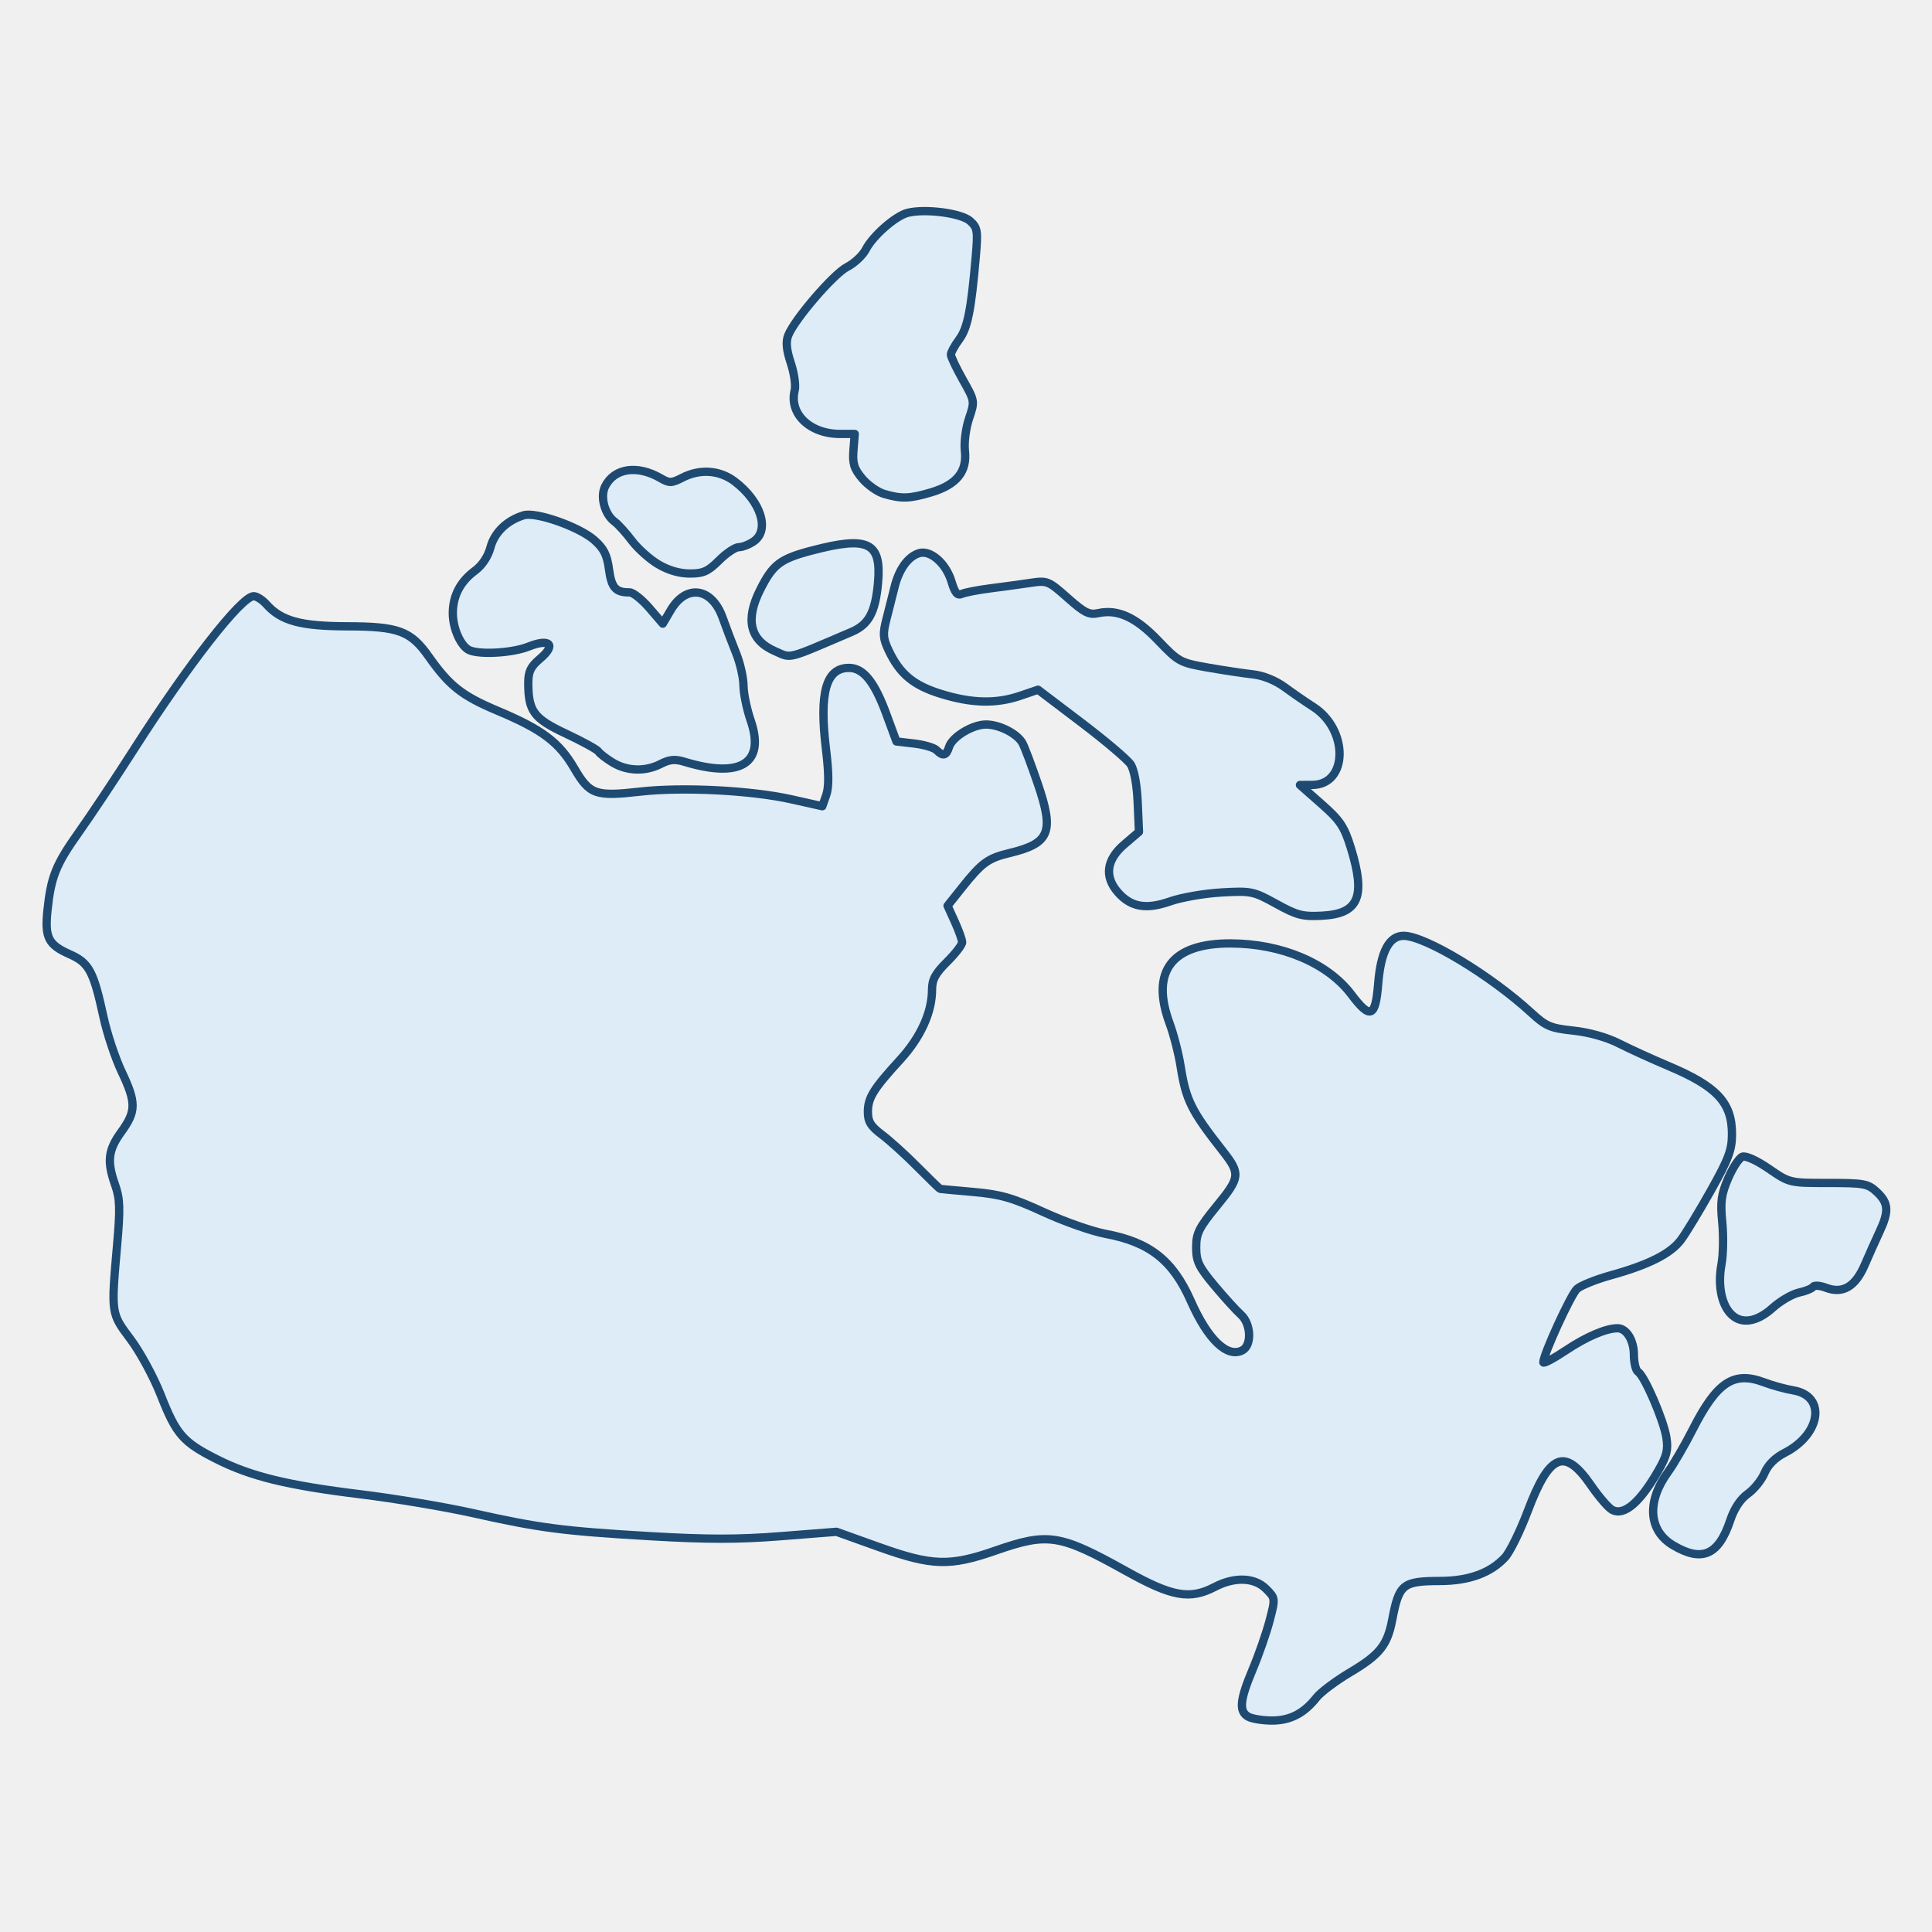
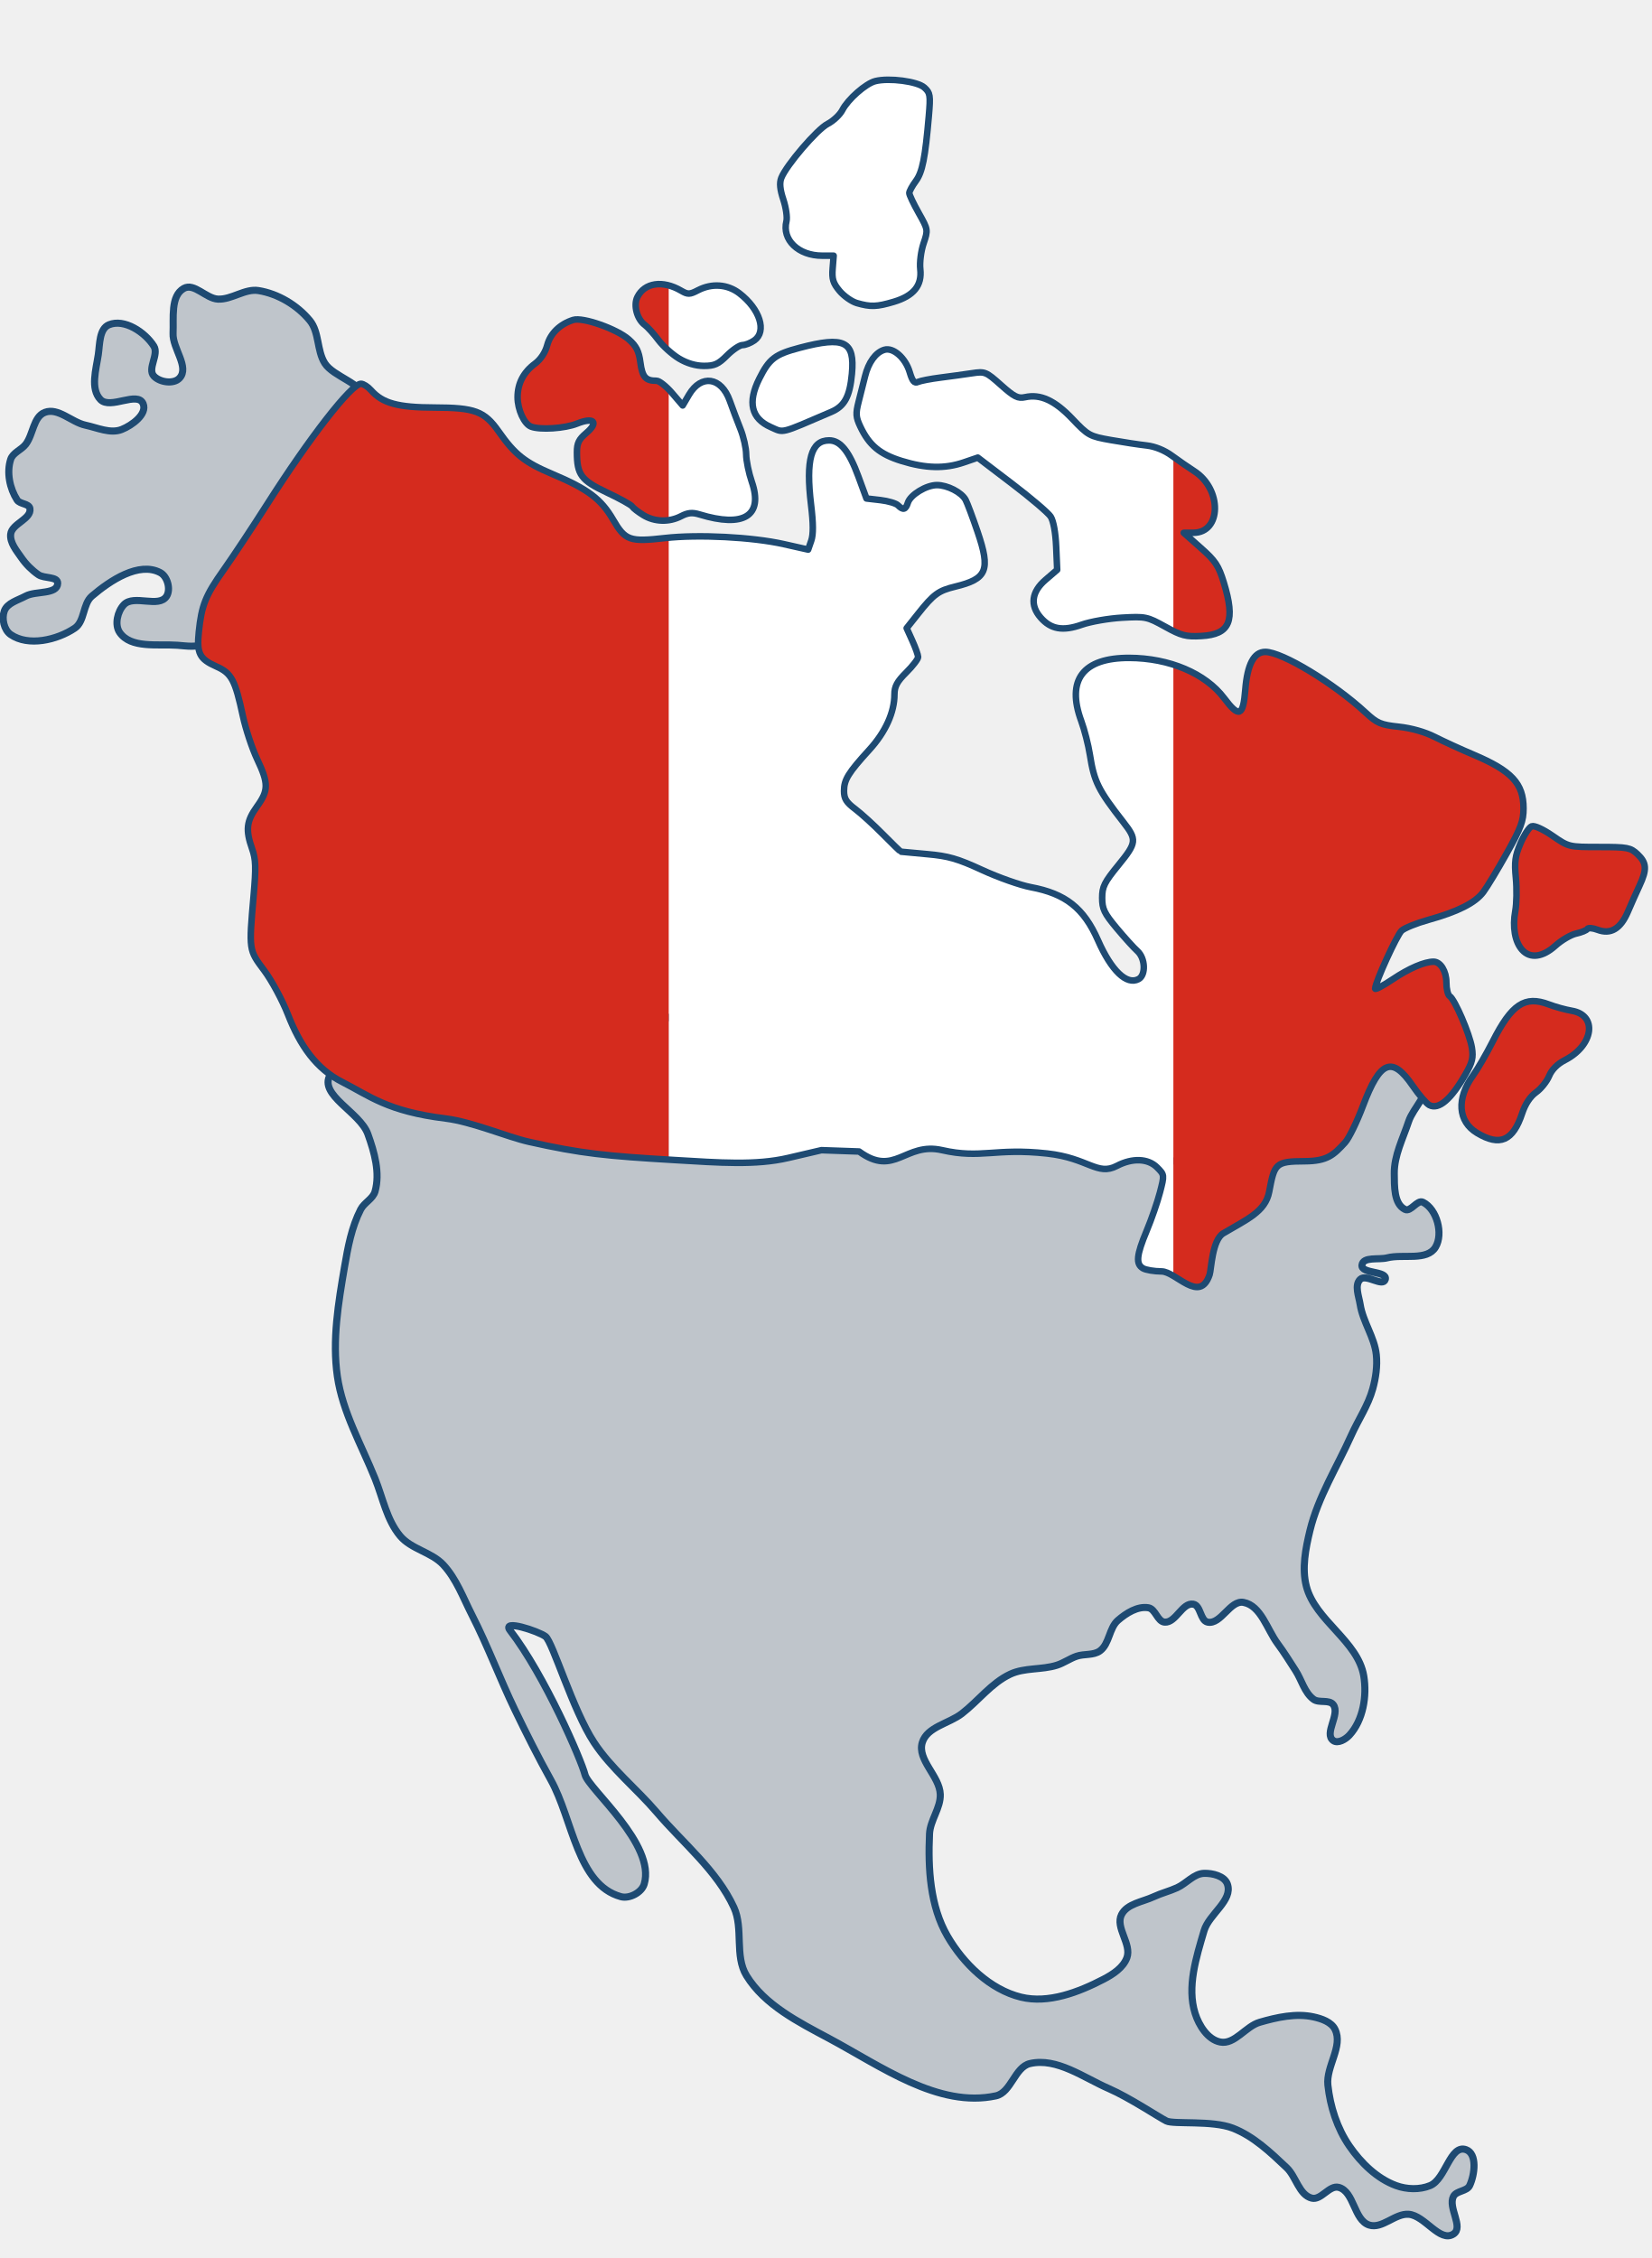
- <svg xmlns="http://www.w3.org/2000/svg" version="1.1" id="canada-contour" width="512" height="512" viewBox="0 0 512 512">
-   <g id="canada-landmasses" fill="#DDECF7" stroke="#1E4A72" stroke-width="2.2" stroke-linejoin="round" stroke-linecap="round">
-     <path id="landmass-1" d="M 330.75,454.92 C 328.274,453.478 328.564,450.5 331.971,442.391 C 333.605,438.501 335.632,432.671 336.475,429.436 C 338.003,423.566 338.001,423.547 335.498,421.043 C 332.468,418.013 327.177,417.815 321.959,420.537 C 315.325,423.996 310.657,423.171 298.476,416.385 C 280.826,406.551 277.752,406.07 263.752,410.95 C 251.703,415.151 246.958,415 232.918,409.971 L 221.671,405.942 L 206.893,407.106 C 195.646,407.993 187.384,407.993 172.308,407.106 C 149.078,405.74 143.027,404.952 125.253,400.979 C 117.968,399.351 104.687,397.124 95.742,396.03 C 76.127,393.63 66.479,391.278 57.364,386.671 C 48.468,382.175 46.712,380.158 42.616,369.725 C 40.745,364.959 37.141,358.302 34.607,354.931 C 29.404,348.009 29.432,348.206 31.035,329.945 C 31.883,320.277 31.8,317.683 30.524,314.069 C 28.29,307.737 28.63,304.811 32.167,299.929 C 36.105,294.491 36.115,292.177 32.234,284.0 C 30.537,280.425 28.37,273.9 27.419,269.5 C 24.794,257.365 23.604,255.155 18.468,252.883 C 12.797,250.374 11.828,248.469 12.576,241.291 C 13.51,232.328 14.797,229.123 20.929,220.5 C 24.058,216.1 30.641,206.204 35.559,198.508 C 49.973,175.952 64.008,158.0 67.23,158.0 C 68.033,158.0 69.547,158.964 70.595,160.141 C 74.515,164.547 79.673,165.954 92.0,165.98 C 105.61,166.007 108.821,167.198 113.623,174.0 C 119.118,181.784 122.424,184.389 131.817,188.34 C 143.712,193.342 148.124,196.653 152.207,203.64 C 156.272,210.597 157.79,211.131 169.671,209.783 C 180.853,208.515 199.084,209.444 209.711,211.823 L 217.922,213.661 L 218.963,210.677 C 219.69,208.591 219.671,204.956 218.899,198.606 C 217.063,183.512 218.896,177.0 224.981,177.0 C 228.772,177.0 231.708,180.609 234.852,189.138 L 237.567,196.5 L 242.279,197.045 C 244.871,197.345 247.533,198.133 248.195,198.795 C 249.916,200.516 250.772,200.294 251.522,197.931 C 252.372,195.252 257.722,192.009 261.3,192.004 C 264.858,191.999 269.634,194.447 270.982,196.966 C 271.554,198.036 273.374,202.869 275.025,207.706 C 279.424,220.589 278.237,223.486 267.5,226.076 C 261.803,227.45 260.217,228.609 254.912,235.268 L 251.114,240.036 L 253.035,244.268 C 254.092,246.596 254.966,249.045 254.978,249.711 C 254.99,250.378 253.2,252.705 251,254.883 C 247.894,257.958 247,259.603 247,262.243 C 247,268.269 243.995,274.889 238.566,280.82 C 231.426,288.621 230,290.928 230,294.68 C 230,297.248 230.768,298.49 233.728,300.707 C 235.778,302.243 240.017,306.087 243.148,309.25 C 246.279,312.412 248.989,315.032 249.171,315.071 C 249.352,315.11 253.35,315.48 258.056,315.893 C 265.167,316.517 268.293,317.416 276.556,321.212 C 282.025,323.724 289.414,326.321 292.975,326.984 C 304.684,329.163 310.809,333.988 315.589,344.798 C 320.115,355.032 325.254,359.94 329.25,357.847 C 331.793,356.514 331.555,350.804 328.857,348.405 C 327.679,347.357 324.529,343.889 321.857,340.698 C 317.692,335.723 317.0,334.28 317.0,330.575 C 317.0,326.815 317.717,325.379 322.53,319.508 C 328.641,312.053 328.754,311.035 324.134,305.139 C 315.674,294.345 314.296,291.583 312.875,282.586 C 312.347,279.239 311.033,274.121 309.957,271.212 C 304.847,257.406 310.514,249.972 326.116,250.015 C 339.605,250.052 351.83,255.212 358.099,263.515 C 363.153,270.208 364.512,269.671 365.232,260.695 C 365.914,252.198 368.143,248 371.972,248 C 377.657,248 395.05,258.487 405.828,268.413 C 409.693,271.972 410.885,272.477 416.968,273.127 C 421.169,273.576 425.813,274.885 429.084,276.543 C 432.002,278.021 437.877,280.702 442.14,282.5 C 454.999,287.923 458.982,292.179 458.993,300.507 C 458.999,304.738 458.132,307.062 453.396,315.507 C 450.314,321.003 446.738,326.902 445.448,328.616 C 442.701,332.266 436.897,335.19 426.899,337.961 C 422.945,339.057 418.9,340.685 417.911,341.58 C 416.303,343.036 409,358.97 409,361.024 C 409,361.477 411.685,360.055 414.966,357.864 C 420.412,354.227 425.618,352.0 428.672,352.0 C 431.028,352.0 433.0,355.195 433.0,359.012 C 433.0,361.141 433.506,363.195 434.124,363.577 C 435.822,364.626 440.865,376.304 441.597,380.882 C 442.125,384.186 441.745,385.776 439.485,389.706 C 434.568,398.259 430.386,401.812 427.225,400.12 C 426.249,399.598 423.73,396.674 421.628,393.622 C 414.687,383.544 410.632,385.188 404.887,400.407 C 402.866,405.764 400.151,411.298 398.856,412.705 C 395.031,416.859 389.298,418.954 381.684,418.978 C 371.71,419.01 370.762,419.775 368.958,429.244 C 367.672,435.992 365.647,438.526 357.828,443.172 C 354.037,445.424 350.017,448.434 348.895,449.861 C 345.566,454.093 341.87,455.989 337,455.963 C 334.525,455.95 331.712,455.481 330.75,454.92 L 330.75,454.92" />
-     <path id="landmass-2" d="M 443.327,409.48 C 436.878,405.614 436.353,397.954 442.003,390.155 C 443.531,388.045 446.476,382.985 448.547,378.91 C 454.999,366.214 459.434,363.282 467.547,366.347 C 469.721,367.169 473.182,368.121 475.238,368.463 C 484.04,369.93 482.614,380.095 472.912,385.045 C 470.41,386.321 468.513,388.23 467.619,390.368 C 466.853,392.202 464.859,394.676 463.189,395.866 C 461.243,397.251 459.575,399.763 458.548,402.855 C 455.452,412.176 451.033,414.099 443.327,409.48 L 443.327,409.48" />
-     <path id="landmass-3" d="M 458.537,348.041 C 456.108,345.357 455.222,340.375 456.219,335.0 C 456.677,332.525 456.766,327.549 456.416,323.942 C 455.885,318.468 456.144,316.537 457.982,312.263 C 459.194,309.447 460.882,306.875 461.735,306.548 C 462.644,306.199 465.552,307.514 468.765,309.727 C 474.233,313.492 474.267,313.5 484.54,313.5 C 494.059,313.5 495.03,313.683 497.418,315.924 C 500.497,318.816 500.639,321.005 498.096,326.434 C 497.048,328.67 495.275,332.635 494.154,335.245 C 491.695,340.972 488.35,342.948 483.934,341.281 C 482.325,340.674 480.777,340.553 480.493,341.012 C 480.209,341.471 478.52,342.162 476.739,342.548 C 474.957,342.935 471.811,344.769 469.747,346.625 C 465.43,350.507 461.247,351.036 458.537,348.041 L 458.537,348.041" />
-     <path id="landmass-4" d="M 338.214,239.521 C 332.171,236.186 331.611,236.069 323.714,236.511 C 319.196,236.764 313.071,237.827 310.102,238.873 C 303.734,241.117 299.707,240.416 296.25,236.462 C 292.62,232.31 293.211,227.831 297.92,223.8 L 301.84,220.445 L 301.501,212.67 C 301.293,207.916 300.569,203.992 299.639,202.572 C 298.802,201.294 292.936,196.318 286.604,191.515 L 275.092,182.781 L 270.368,184.39 C 263.985,186.565 257.554,186.415 249.414,183.901 C 242.072,181.633 238.492,178.663 235.501,172.36 C 233.994,169.185 233.91,168 234.918,164.077 C 235.565,161.56 236.54,157.7 237.086,155.5 C 238.258,150.78 240.685,147.456 243.593,146.589 C 246.596,145.693 250.711,149.304 252.147,154.095 C 253.064,157.156 253.708,157.919 254.921,157.379 C 255.789,156.992 259.2,156.333 262.5,155.915 C 265.8,155.497 270.566,154.844 273.09,154.465 C 277.522,153.8 277.862,153.937 282.939,158.446 C 287.373,162.384 288.641,163.018 291.033,162.493 C 296.197,161.359 301.037,163.571 306.949,169.766 C 312.295,175.369 312.777,175.632 320.0,176.897 C 324.125,177.619 329.525,178.434 332.0,178.708 C 334.804,179.018 338.008,180.311 340.5,182.137 C 342.7,183.749 346.075,186.074 348.0,187.304 C 357.458,193.346 357.281,207.973 347.75,208.014 L 344.5,208.028 L 350.23,213.079 C 355.161,217.426 356.242,219.043 357.98,224.671 C 361.99,237.652 360.097,242.145 350.399,242.67 C 345.217,242.951 343.736,242.568 338.214,239.521 L 338.214,239.521" />
-     <path id="landmass-5" d="M 162.359,202.077 C 160.632,201.024 158.945,199.719 158.61,199.178 C 158.275,198.637 154.424,196.515 150.052,194.463 C 141.409,190.407 140.0,188.511 140.0,180.94 C 140.0,177.949 140.645,176.635 143.144,174.533 C 147.487,170.878 145.736,169.088 140.045,171.365 C 135.957,173.001 127.592,173.548 124.545,172.379 C 122.212,171.484 120.0,166.676 120.0,162.5 C 120.0,157.913 121.986,154.103 125.864,151.248 C 127.77,149.846 129.325,147.507 129.987,145.048 C 131.055,141.081 134.298,137.946 138.772,136.557 C 141.974,135.562 153.455,139.582 157.463,143.102 C 160.032,145.357 160.88,147.04 161.391,150.89 C 162.037,155.758 163.162,157.019 166.832,156.985 C 167.749,156.976 170.107,158.837 172.071,161.12 L 175.642,165.271 L 177.768,161.668 C 181.872,154.712 188.656,155.705 191.5,163.678 C 192.446,166.33 194.07,170.608 195.11,173.185 C 196.149,175.762 197.015,179.587 197.033,181.685 C 197.051,183.783 197.904,187.929 198.929,190.898 C 202.869,202.308 196.259,206.42 181.311,201.858 C 178.886,201.118 177.401,201.258 175.111,202.443 C 171.057,204.539 166.167,204.399 162.359,202.077 L 162.359,202.077" />
-     <path id="landmass-6" d="M 205.378,172.563 C 198.742,169.675 197.44,164.271 201.454,156.279 C 204.828,149.562 206.755,148.098 215.119,145.902 C 230.165,141.952 233.69,143.705 232.67,154.627 C 231.954,162.299 230.201,165.524 225.701,167.446 C 208.094,174.968 209.874,174.52 205.378,172.563" />
-     <path id="landmass-7" d="M 174.388,149.516 C 172.127,148.161 168.997,145.353 167.434,143.276 C 165.87,141.199 163.829,138.945 162.898,138.266 C 160.244,136.329 158.983,131.666 160.365,128.895 C 162.787,124.037 168.899,123.137 175.079,126.73 C 177.386,128.071 177.985,128.059 180.779,126.614 C 185.489,124.178 190.727,124.554 194.741,127.616 C 201.666,132.898 204.066,140.44 199.777,143.443 C 198.555,144.299 196.77,145.0 195.811,145.0 C 194.852,145.0 192.492,146.575 190.567,148.5 C 187.651,151.416 186.352,151.998 182.783,151.991 C 180.023,151.985 177.038,151.105 174.388,149.516" />
-     <path id="landmass-8" d="M 234.333,130.903 C 232.591,130.398 229.965,128.558 228.496,126.813 C 226.322,124.229 225.891,122.841 226.171,119.321 L 226.514,115.0 L 222.658,115.0 C 214.609,115.0 209.044,109.657 210.607,103.43 C 210.929,102.146 210.46,98.891 209.565,96.196 C 208.415,92.733 208.212,90.591 208.875,88.898 C 210.539,84.641 220.909,72.59 224.488,70.754 C 226.4,69.773 228.624,67.694 229.431,66.134 C 231.329,62.463 237.337,57.205 240.555,56.397 C 245.201,55.231 254.772,56.484 257.082,58.561 C 259.054,60.334 259.183,61.14 258.591,68 C 257.361,82.232 256.419,86.942 254.199,89.945 C 252.99,91.581 252.0,93.394 252.0,93.975 C 252.0,94.555 253.431,97.567 255.181,100.667 C 258.346,106.275 258.354,106.325 256.809,110.901 C 255.946,113.455 255.458,117.284 255.71,119.511 C 256.332,124.999 253.493,128.479 246.764,130.478 C 241.057,132.172 238.965,132.244 234.333,130.903 L 234.333,130.903" />
+ <svg xmlns="http://www.w3.org/2000/svg" version="1.1" id="canada-contour" width="512" height="700" viewBox="0 0 512 700" xml:space="preserve">
+   <defs id="defs8">
+     <clipPath id="canada-clip" clipPathUnits="userSpaceOnUse">
+       <use href="#landmass-1" id="use1" />
+       <use href="#landmass-2" id="use2" />
+       <use href="#landmass-3" id="use3" />
+       <use href="#landmass-4" id="use4" />
+       <use href="#landmass-5" id="use5" />
+       <use href="#landmass-6" id="use6" />
+       <use href="#landmass-7" id="use7" />
+       <use href="#landmass-8" id="use8" />
+     </clipPath>
+   </defs>
+   <g id="layer1" transform="matrix(0.9199025,0,0,0.9235058,50.06234,-26.93558)">
+     <path style="display:inline;fill:#bfc5cb;stroke:#1e4a72;stroke-width:2.387" d="m 68.703,163.286 c -0.612,-5.375 -10.791,-7.612 -13.681,-12.193 -2.706,-4.289 -1.804,-10.436 -5.04,-14.344 -4.243,-5.124 -10.698,-8.981 -17.281,-10.041 -4.6,-0.741 -9.026,3.09 -13.681,2.869 -4.019,-0.191 -8.023,-5.567 -11.52,-3.586 -4.504,2.551 -3.362,9.906 -3.6,15.062 -0.234,5.066 5.653,11.372 2.16,15.062 -1.983,2.095 -6.683,1.401 -8.64,-0.717 -2.275,-2.463 1.794,-7.211 0,-10.041 -2.98,-4.702 -9.961,-9.295 -15.121,-7.172 -3.298,1.357 -3.075,6.526 -3.6,10.041 -0.743,4.971 -2.754,11.416 0.72,15.062 3.321,3.485 12.575,-3.013 14.401,1.434 1.419,3.457 -3.718,7.223 -7.2,8.607 -3.816,1.516 -8.224,-0.575 -12.24,-1.434 -4.676,-1 -9.209,-5.991 -13.681,-4.303 -3.926,1.482 -3.896,7.462 -6.48,10.758 -1.462,1.865 -4.305,2.77 -5.04,5.021 -1.428,4.373 -0.33,9.755 2.16,13.627 0.934,1.452 4.028,1.17 4.32,2.869 0.608,3.535 -6.091,5.042 -6.48,8.607 -0.314,2.872 1.948,5.515 3.6,7.889 1.547,2.223 3.522,4.206 5.76,5.738 1.949,1.333 6.525,0.515 6.48,2.869 -0.073,3.862 -7.389,2.466 -10.8,4.303 -2.577,1.388 -6.204,2.276 -7.2,5.021 -0.93,2.563 -0.095,6.345 2.16,7.889 5.962,4.084 15.589,1.86 21.601,-2.152 3.39,-2.262 2.655,-8.122 5.76,-10.758 6.18,-5.248 15.863,-11.673 23.041,-7.889 2.419,1.275 3.599,5.571 2.16,7.889 -2.574,4.148 -11.017,-0.655 -14.401,2.869 -2.182,2.273 -3.222,6.728 -1.44,9.324 3.747,5.458 12.819,3.835 19.441,4.303 3.121,0.221 6.683,0.896 9.36,-0.717 27.862,-16.791 57.674,-49.532 54.002,-81.763 z" id="path1" />
+     <path style="fill:#bfc5cb;stroke:#1e4a72;stroke-width:2.387" d="m 56.845,389.975 c -4.008,6.763 10.028,12.488 12.699,19.878 2.202,6.092 4.185,13.044 2.419,19.275 -0.701,2.475 -3.658,3.736 -4.838,6.024 -3.061,5.937 -4.31,12.697 -5.442,19.275 -2.083,12.098 -4.184,24.596 -2.419,36.743 1.754,12.071 8.127,23.02 12.699,34.334 2.629,6.506 3.943,13.9 8.466,19.275 3.735,4.439 10.546,5.404 14.513,9.638 4.436,4.733 6.719,11.099 9.675,16.866 5.334,10.404 9.417,21.403 14.513,31.925 3.839,7.926 7.803,15.799 12.094,23.492 7.421,13.304 8.851,35.119 23.584,39.153 2.87,0.786 7.009,-1.376 7.861,-4.216 4.004,-13.342 -18.746,-31.925 -19.955,-36.743 -1.209,-4.819 -13.486,-33.241 -25.251,-48.438 -2.965,-3.829 9.529,0.25 11.947,2.057 2.419,1.807 9.157,24.644 16.327,35.539 5.791,8.799 14.308,15.489 21.165,23.492 8.931,10.423 20.244,19.479 26.003,31.925 3.26,7.046 0.154,16.28 4.233,22.889 6.102,9.886 17.542,15.611 27.817,21.082 17.483,9.309 36.863,23.459 56.238,19.275 5.156,-1.113 6.347,-9.669 11.489,-10.842 9.072,-2.07 18.072,4.736 26.607,8.433 6.787,2.94 16.932,9.638 19.351,10.842 2.419,1.205 15.381,-0.294 22.374,2.409 6.991,2.703 12.692,8.12 18.141,13.252 3.226,3.038 4.166,9.143 8.466,10.24 3.155,0.805 5.919,-4.432 9.071,-3.614 5.27,1.368 5.097,10.984 10.28,12.649 4.375,1.405 8.72,-3.953 13.304,-3.614 5.49,0.406 10.507,9.623 15.118,6.626 3.545,-2.304 -1.997,-8.932 0,-12.649 1.029,-1.915 4.511,-1.651 5.442,-3.614 1.731,-3.649 2.606,-10.69 -1.209,-12.047 -5.369,-1.909 -6.827,9.874 -12.094,12.047 -3.538,1.46 -7.893,1.312 -11.489,0 -6.446,-2.352 -11.824,-7.623 -15.722,-13.252 -4.127,-5.959 -6.491,-13.281 -7.257,-20.48 -0.663,-6.241 5.2,-13.042 2.419,-18.673 -1.236,-2.503 -4.52,-3.624 -7.257,-4.216 -5.938,-1.287 -12.304,0.124 -18.141,1.807 -4.763,1.373 -8.439,7.579 -13.304,6.626 -4.205,-0.824 -7.178,-5.566 -8.466,-9.638 -2.803,-8.861 0.393,-18.795 3.024,-27.708 1.653,-5.6 9.801,-10.154 7.861,-15.661 -0.955,-2.713 -4.976,-3.697 -7.861,-3.614 -3.425,0.098 -5.954,3.4 -9.071,4.819 -2.554,1.162 -5.318,1.828 -7.861,3.012 -3.76,1.75 -9.006,2.337 -10.885,6.024 -2.207,4.33 3.488,9.895 1.814,14.456 -1.225,3.336 -4.698,5.589 -7.861,7.228 -8.418,4.362 -18.598,8.262 -27.817,6.024 -10.431,-2.533 -19.402,-11.232 -24.793,-20.48 -5.857,-10.048 -6.587,-22.727 -6.047,-34.334 0.213,-4.574 3.779,-8.676 3.628,-13.252 -0.203,-6.156 -7.904,-11.593 -6.047,-17.468 1.646,-5.21 8.959,-6.305 13.304,-9.638 5.562,-4.267 9.966,-10.293 16.327,-13.252 4.836,-2.249 10.637,-1.399 15.722,-3.012 2.321,-0.736 4.345,-2.233 6.652,-3.012 2.547,-0.86 5.693,-0.223 7.861,-1.807 3.205,-2.342 3.045,-7.644 6.047,-10.24 2.799,-2.42 6.626,-4.834 10.28,-4.216 2.393,0.404 3.024,4.616 5.442,4.819 3.79,0.318 5.926,-6.66 9.675,-6.024 2.545,0.432 2.306,5.521 4.838,6.024 4.512,0.895 7.575,-7.486 12.094,-6.626 5.907,1.124 7.902,9.047 11.489,13.854 2.168,2.905 4.076,5.994 6.047,9.035 2.063,3.183 2.995,7.378 6.047,9.638 1.844,1.366 5.257,-0.012 6.652,1.807 2.447,3.191 -3.27,9.699 0,12.047 1.551,1.114 4.148,-0.405 5.442,-1.807 4.633,-5.019 5.967,-13.153 4.838,-19.878 -1.974,-11.756 -16.362,-18.576 -19.351,-30.118 -1.564,-6.04 -0.26,-12.61 1.209,-18.673 2.734,-11.276 9.15,-21.337 13.908,-31.925 2.358,-5.248 5.724,-10.118 7.257,-15.661 1.022,-3.698 1.606,-7.629 1.209,-11.445 -0.61,-5.874 -4.524,-11.032 -5.442,-16.866 -0.437,-2.777 -1.995,-6.445 0,-8.433 1.995,-1.988 7.697,2.705 8.466,0 0.838,-2.949 -8.28,-1.783 -7.861,-4.819 0.4,-2.896 5.621,-1.69 8.466,-2.409 5.404,-1.366 13.463,1.15 16.327,-3.614 2.689,-4.472 0.459,-12.751 -4.233,-15.059 -1.947,-0.957 -4.092,3.349 -6.047,2.409 -3.791,-1.821 -3.581,-7.855 -3.628,-12.047 -0.068,-6.04 2.924,-11.737 4.838,-17.468 1.571,-4.706 7.229,-9.225 5.442,-13.854 -2.588,-6.705 -12.335,-11.3 -19.351,-9.638 -11.491,2.723 -10.448,23.362 -21.165,28.31 C 285.707,456.399 112.598,295.905 56.845,389.975 Z" id="path2" />
+   </g>
+   <g id="canada-flag-fill" clip-path="url(#canada-clip)" transform="matrix(0.9199025,0,0,0.9235058,50.06234,-26.93558)">
+     <rect x="0" y="0" width="171" height="512" fill="#d52b1e" id="rect9" />
+     <rect x="171" y="0" width="170" height="512" fill="#ffffff" id="rect10" />
+     <rect x="341" y="0" width="171" height="512" fill="#d52b1e" id="rect11" />
+   </g>
+   <g id="canada-landmasses" fill="none" stroke="#1e4a72" stroke-width="2.2" stroke-linejoin="round" stroke-linecap="round" transform="matrix(0.9199025,0,0,0.9235058,50.06234,-26.93558)">
+     <path id="landmass-1" d="m 330.75,454.92 c -2.476,-1.442 -2.186,-4.42 1.221,-12.529 1.634,-3.889 3.661,-9.719 4.504,-12.955 1.529,-5.869 1.526,-5.889 -0.977,-8.392 -3.03,-3.03 -8.321,-3.228 -13.539,-0.507 -6.634,3.46 -9.61,-2.624 -23.482,-4.152 -17.65,-1.944 -22.165,1.878 -35.445,-1.131 -12.448,-2.821 -15.911,9.227 -27.953,0.455 l -12.688,-0.443 -11.177,2.599 c -10.987,2.555 -23.11,1.604 -38.185,0.717 -23.23,-1.367 -31.441,-2.154 -49.215,-6.127 -7.286,-1.628 -19.126,-6.725 -28.072,-7.819 -19.614,-2.399 -25.662,-7.621 -34.777,-12.227 -8.897,-4.496 -14.253,-12.251 -18.348,-22.684 -1.871,-4.766 -5.475,-11.423 -8.009,-14.794 -5.203,-6.922 -5.175,-6.725 -3.573,-24.986 0.848,-9.668 0.765,-12.261 -0.51,-15.876 -2.234,-6.332 -1.894,-9.258 1.642,-14.14 3.939,-5.437 3.949,-7.752 0.067,-15.929 -1.697,-3.575 -3.864,-10.1 -4.815,-14.5 -2.624,-12.135 -3.815,-14.345 -8.951,-16.617 -5.671,-2.509 -6.64,-4.414 -5.892,-11.592 0.934,-8.963 2.221,-12.168 8.353,-20.791 3.129,-4.4 9.712,-14.296 14.63,-21.992 C 49.973,175.952 64.008,158 67.23,158 c 0.803,0 2.317,0.964 3.365,2.141 3.92,4.406 9.078,5.813 21.405,5.838 13.61,0.028 16.821,1.219 21.623,8.02 5.495,7.784 8.801,10.389 18.194,14.34 11.895,5.002 16.306,8.313 20.39,15.301 4.065,6.956 5.584,7.491 17.464,6.143 11.182,-1.268 29.413,-0.34 40.04,2.039 l 8.211,1.838 1.04,-2.985 c 0.727,-2.086 0.708,-5.721 -0.064,-12.071 C 217.063,183.512 218.896,177 224.981,177 c 3.791,0 6.727,3.609 9.872,12.138 l 2.715,7.362 4.712,0.545 c 2.592,0.3 5.254,1.088 5.916,1.75 1.721,1.721 2.577,1.498 3.326,-0.864 0.85,-2.679 6.2,-5.922 9.778,-5.927 3.558,-0.005 8.334,2.443 9.682,4.962 0.573,1.07 2.392,5.903 4.044,10.74 4.398,12.883 3.212,15.78 -7.525,18.37 -5.697,1.374 -7.283,2.533 -12.588,9.192 l -3.798,4.768 1.921,4.232 c 1.057,2.328 1.931,4.777 1.943,5.444 0.012,0.666 -1.778,2.993 -3.978,5.172 -3.106,3.075 -4,4.72 -4,7.361 0,6.026 -3.005,12.646 -8.434,18.577 -7.14,7.801 -8.566,10.108 -8.566,13.859 0,2.569 0.768,3.81 3.728,6.027 2.05,1.536 6.289,5.38 9.421,8.543 3.131,3.163 5.841,5.782 6.022,5.821 0.181,0.039 4.18,0.409 8.886,0.822 7.11,0.624 10.237,1.523 18.5,5.319 5.469,2.512 12.858,5.11 16.419,5.773 11.709,2.179 17.833,7.003 22.614,17.813 4.526,10.234 9.665,15.143 13.661,13.049 2.543,-1.333 2.305,-7.043 -0.393,-9.442 -1.179,-1.048 -4.329,-4.516 -7,-7.707 C 317.692,335.723 317,334.28 317,330.575 c 0,-3.76 0.717,-5.196 5.53,-11.067 6.111,-7.456 6.225,-8.473 1.604,-14.369 -8.46,-10.794 -9.838,-13.556 -11.259,-22.553 -0.529,-3.347 -1.842,-8.465 -2.918,-11.373 -5.11,-13.806 0.557,-21.241 16.159,-21.198 13.489,0.037 25.714,5.197 31.983,13.5 5.054,6.694 6.413,6.156 7.133,-2.819 0.682,-8.498 2.911,-12.695 6.74,-12.695 5.685,0 23.078,10.487 33.856,20.413 3.865,3.56 5.057,4.064 11.14,4.714 4.201,0.449 8.845,1.758 12.116,3.416 2.918,1.479 8.793,4.159 13.055,5.957 12.859,5.423 16.843,9.68 16.854,18.007 0.006,4.231 -0.862,6.555 -5.597,15 -3.082,5.496 -6.659,11.395 -7.948,13.109 -2.747,3.651 -8.551,6.575 -18.549,9.345 -3.955,1.096 -7.999,2.725 -8.988,3.62 -1.608,1.456 -8.911,17.39 -8.911,19.444 0,0.453 2.685,-0.969 5.966,-3.16 C 420.412,354.227 425.618,352 428.672,352 c 2.356,0 4.328,3.195 4.328,7.012 0,2.128 0.506,4.182 1.124,4.564 1.698,1.049 6.741,12.727 7.473,17.305 0.528,3.304 0.148,4.894 -2.112,8.824 -4.917,8.553 -9.1,12.106 -12.261,10.414 -0.976,-0.523 -3.495,-3.447 -5.596,-6.498 -6.941,-10.078 -10.996,-8.434 -16.741,6.785 -2.022,5.356 -4.736,10.89 -6.032,12.298 -3.824,4.154 -5.957,6.249 -13.571,6.273 -9.974,0.032 -10.202,0.797 -12.006,10.266 -1.286,6.748 -7.631,9.282 -15.45,13.928 -3.79,2.252 -4.038,12.141 -4.613,13.862 -3.329,9.969 -11.345,-1.045 -16.215,-1.07 -2.475,-0.013 -5.287,-0.482 -6.25,-1.043 v 0" />
+     <path id="landmass-2" d="m 443.327,409.48 c -6.449,-3.866 -6.974,-11.525 -1.324,-19.325 1.528,-2.11 4.473,-7.17 6.544,-11.245 6.452,-12.695 10.887,-15.628 19,-12.562 2.174,0.821 5.635,1.774 7.691,2.116 8.802,1.466 7.376,11.632 -2.326,16.582 -2.501,1.276 -4.399,3.185 -5.292,5.323 -0.766,1.834 -2.76,4.308 -4.431,5.497 -1.946,1.386 -3.614,3.897 -4.641,6.99 -3.096,9.32 -7.515,11.244 -15.221,6.625 v 0" />
+     <path id="landmass-3" d="m 458.537,348.041 c -2.429,-2.684 -3.315,-7.666 -2.318,-13.041 0.459,-2.475 0.547,-7.451 0.197,-11.058 -0.531,-5.474 -0.272,-7.405 1.566,-11.678 1.211,-2.816 2.9,-5.388 3.753,-5.715 0.909,-0.349 3.817,0.966 7.03,3.178 5.468,3.765 5.502,3.773 15.775,3.773 9.519,0 10.49,0.183 12.878,2.424 3.08,2.891 3.221,5.081 0.678,10.51 -1.047,2.236 -2.821,6.201 -3.941,8.81 -2.459,5.727 -5.805,7.703 -10.22,6.036 -1.609,-0.607 -3.157,-0.729 -3.441,-0.27 -0.284,0.459 -1.973,1.151 -3.754,1.537 -1.781,0.386 -4.927,2.221 -6.991,4.077 -4.317,3.882 -8.5,4.41 -11.21,1.416 v 0" />
+     <path id="landmass-4" d="m 338.214,239.521 c -6.043,-3.335 -6.603,-3.451 -14.5,-3.009 -4.518,0.253 -10.644,1.316 -13.613,2.362 -6.368,2.244 -10.394,1.543 -13.852,-2.411 -3.63,-4.152 -3.039,-8.631 1.67,-12.662 l 3.92,-3.356 -0.34,-7.775 c -0.208,-4.754 -0.931,-8.678 -1.862,-10.098 -0.837,-1.278 -6.703,-6.253 -13.035,-11.057 l -11.513,-8.734 -4.724,1.61 c -6.382,2.175 -12.814,2.024 -20.954,-0.49 -7.341,-2.268 -10.922,-5.238 -13.913,-11.54 -1.507,-3.176 -1.59,-4.361 -0.583,-8.283 0.647,-2.517 1.623,-6.377 2.168,-8.577 1.171,-4.72 3.598,-8.044 6.506,-8.911 3.004,-0.896 7.118,2.715 8.554,7.506 0.917,3.061 1.562,3.824 2.774,3.284 0.869,-0.387 4.279,-1.046 7.579,-1.464 3.3,-0.418 8.066,-1.071 10.59,-1.45 4.432,-0.666 4.772,-0.528 9.848,3.981 4.434,3.938 5.702,4.572 8.094,4.047 5.164,-1.134 10.004,1.078 15.916,7.273 5.346,5.603 5.828,5.866 13.051,7.131 4.125,0.722 9.525,1.537 12,1.811 2.804,0.31 6.008,1.603 8.5,3.429 2.2,1.612 5.575,3.937 7.5,5.167 9.458,6.043 9.281,20.669 -0.25,20.71 l -3.25,0.014 5.73,5.051 c 4.931,4.347 6.012,5.963 7.75,11.591 4.01,12.981 2.117,17.474 -7.581,18 -5.181,0.281 -6.663,-0.102 -12.184,-3.15 v -5e-5" />
+     <path id="landmass-5" d="m 162.359,202.077 c -1.727,-1.053 -3.415,-2.358 -3.749,-2.899 -0.335,-0.541 -4.186,-2.663 -8.558,-4.715 C 141.409,190.407 140,188.511 140,180.94 c 0,-2.99 0.645,-4.304 3.144,-6.407 4.344,-3.655 2.593,-5.444 -3.099,-3.167 -4.088,1.636 -12.454,2.183 -15.5,1.014 C 122.212,171.484 120,166.676 120,162.5 c 0,-4.587 1.986,-8.397 5.864,-11.252 1.905,-1.402 3.46,-3.741 4.122,-6.2 1.068,-3.968 4.311,-7.102 8.785,-8.492 3.203,-0.995 14.683,3.025 18.691,6.545 2.569,2.255 3.417,3.938 3.928,7.789 0.646,4.867 1.771,6.128 5.441,6.094 0.918,-0.009 3.275,1.853 5.239,4.136 l 3.571,4.151 2.126,-3.603 c 4.104,-6.956 10.887,-5.963 13.732,2.01 0.946,2.652 2.571,6.93 3.61,9.507 1.04,2.577 1.905,6.402 1.923,8.5 0.018,2.098 0.871,6.244 1.896,9.213 3.94,11.41 -2.67,15.522 -17.618,10.961 -2.425,-0.74 -3.91,-0.6 -6.2,0.584 -4.054,2.096 -8.944,1.956 -12.752,-0.365 v 0" />
+     <path id="landmass-6" d="m 205.378,172.563 c -6.637,-2.888 -7.939,-8.292 -3.925,-16.284 3.374,-6.717 5.302,-8.181 13.665,-10.377 15.046,-3.95 18.571,-2.198 17.551,8.725 -0.716,7.672 -2.47,10.897 -6.969,12.819 -17.607,7.521 -15.827,7.073 -20.323,5.117" />
+     <path id="landmass-7" d="m 174.388,149.516 c -2.261,-1.356 -5.391,-4.164 -6.955,-6.241 -1.564,-2.077 -3.605,-4.331 -4.535,-5.01 -2.655,-1.937 -3.915,-6.599 -2.533,-9.371 2.422,-4.858 8.533,-5.757 14.713,-2.165 2.307,1.341 2.907,1.329 5.7,-0.115 4.71,-2.436 9.948,-2.06 13.962,1.001 6.925,5.282 9.325,12.824 5.037,15.827 -1.222,0.856 -3.007,1.557 -3.967,1.557 -0.959,0 -3.319,1.575 -5.244,3.5 -2.916,2.916 -4.215,3.498 -7.783,3.491 -2.76,-0.006 -5.745,-0.886 -8.395,-2.474" />
+     <path id="landmass-8" d="m 234.333,130.903 c -1.742,-0.504 -4.368,-2.344 -5.836,-4.089 -2.175,-2.585 -2.606,-3.973 -2.326,-7.493 L 226.514,115 h -3.856 c -8.049,0 -13.614,-5.343 -12.051,-11.57 0.322,-1.283 -0.147,-4.539 -1.042,-7.234 -1.15,-3.462 -1.353,-5.604 -0.69,-7.298 1.664,-4.257 12.034,-16.308 15.614,-18.144 1.911,-0.981 4.136,-3.06 4.943,-4.62 1.898,-3.671 7.906,-8.929 11.124,-9.737 4.646,-1.166 14.217,0.087 16.527,2.164 1.973,1.773 2.101,2.579 1.509,9.439 -1.229,14.232 -2.172,18.942 -4.392,21.945 C 252.99,91.581 252,93.394 252,93.975 c 0,0.581 1.431,3.592 3.181,6.692 3.165,5.609 3.173,5.659 1.628,10.235 -0.862,2.553 -1.351,6.382 -1.099,8.609 0.622,5.489 -2.217,8.968 -8.947,10.967 -5.707,1.695 -7.798,1.766 -12.431,0.425 v 0" />
  </g>
</svg>
